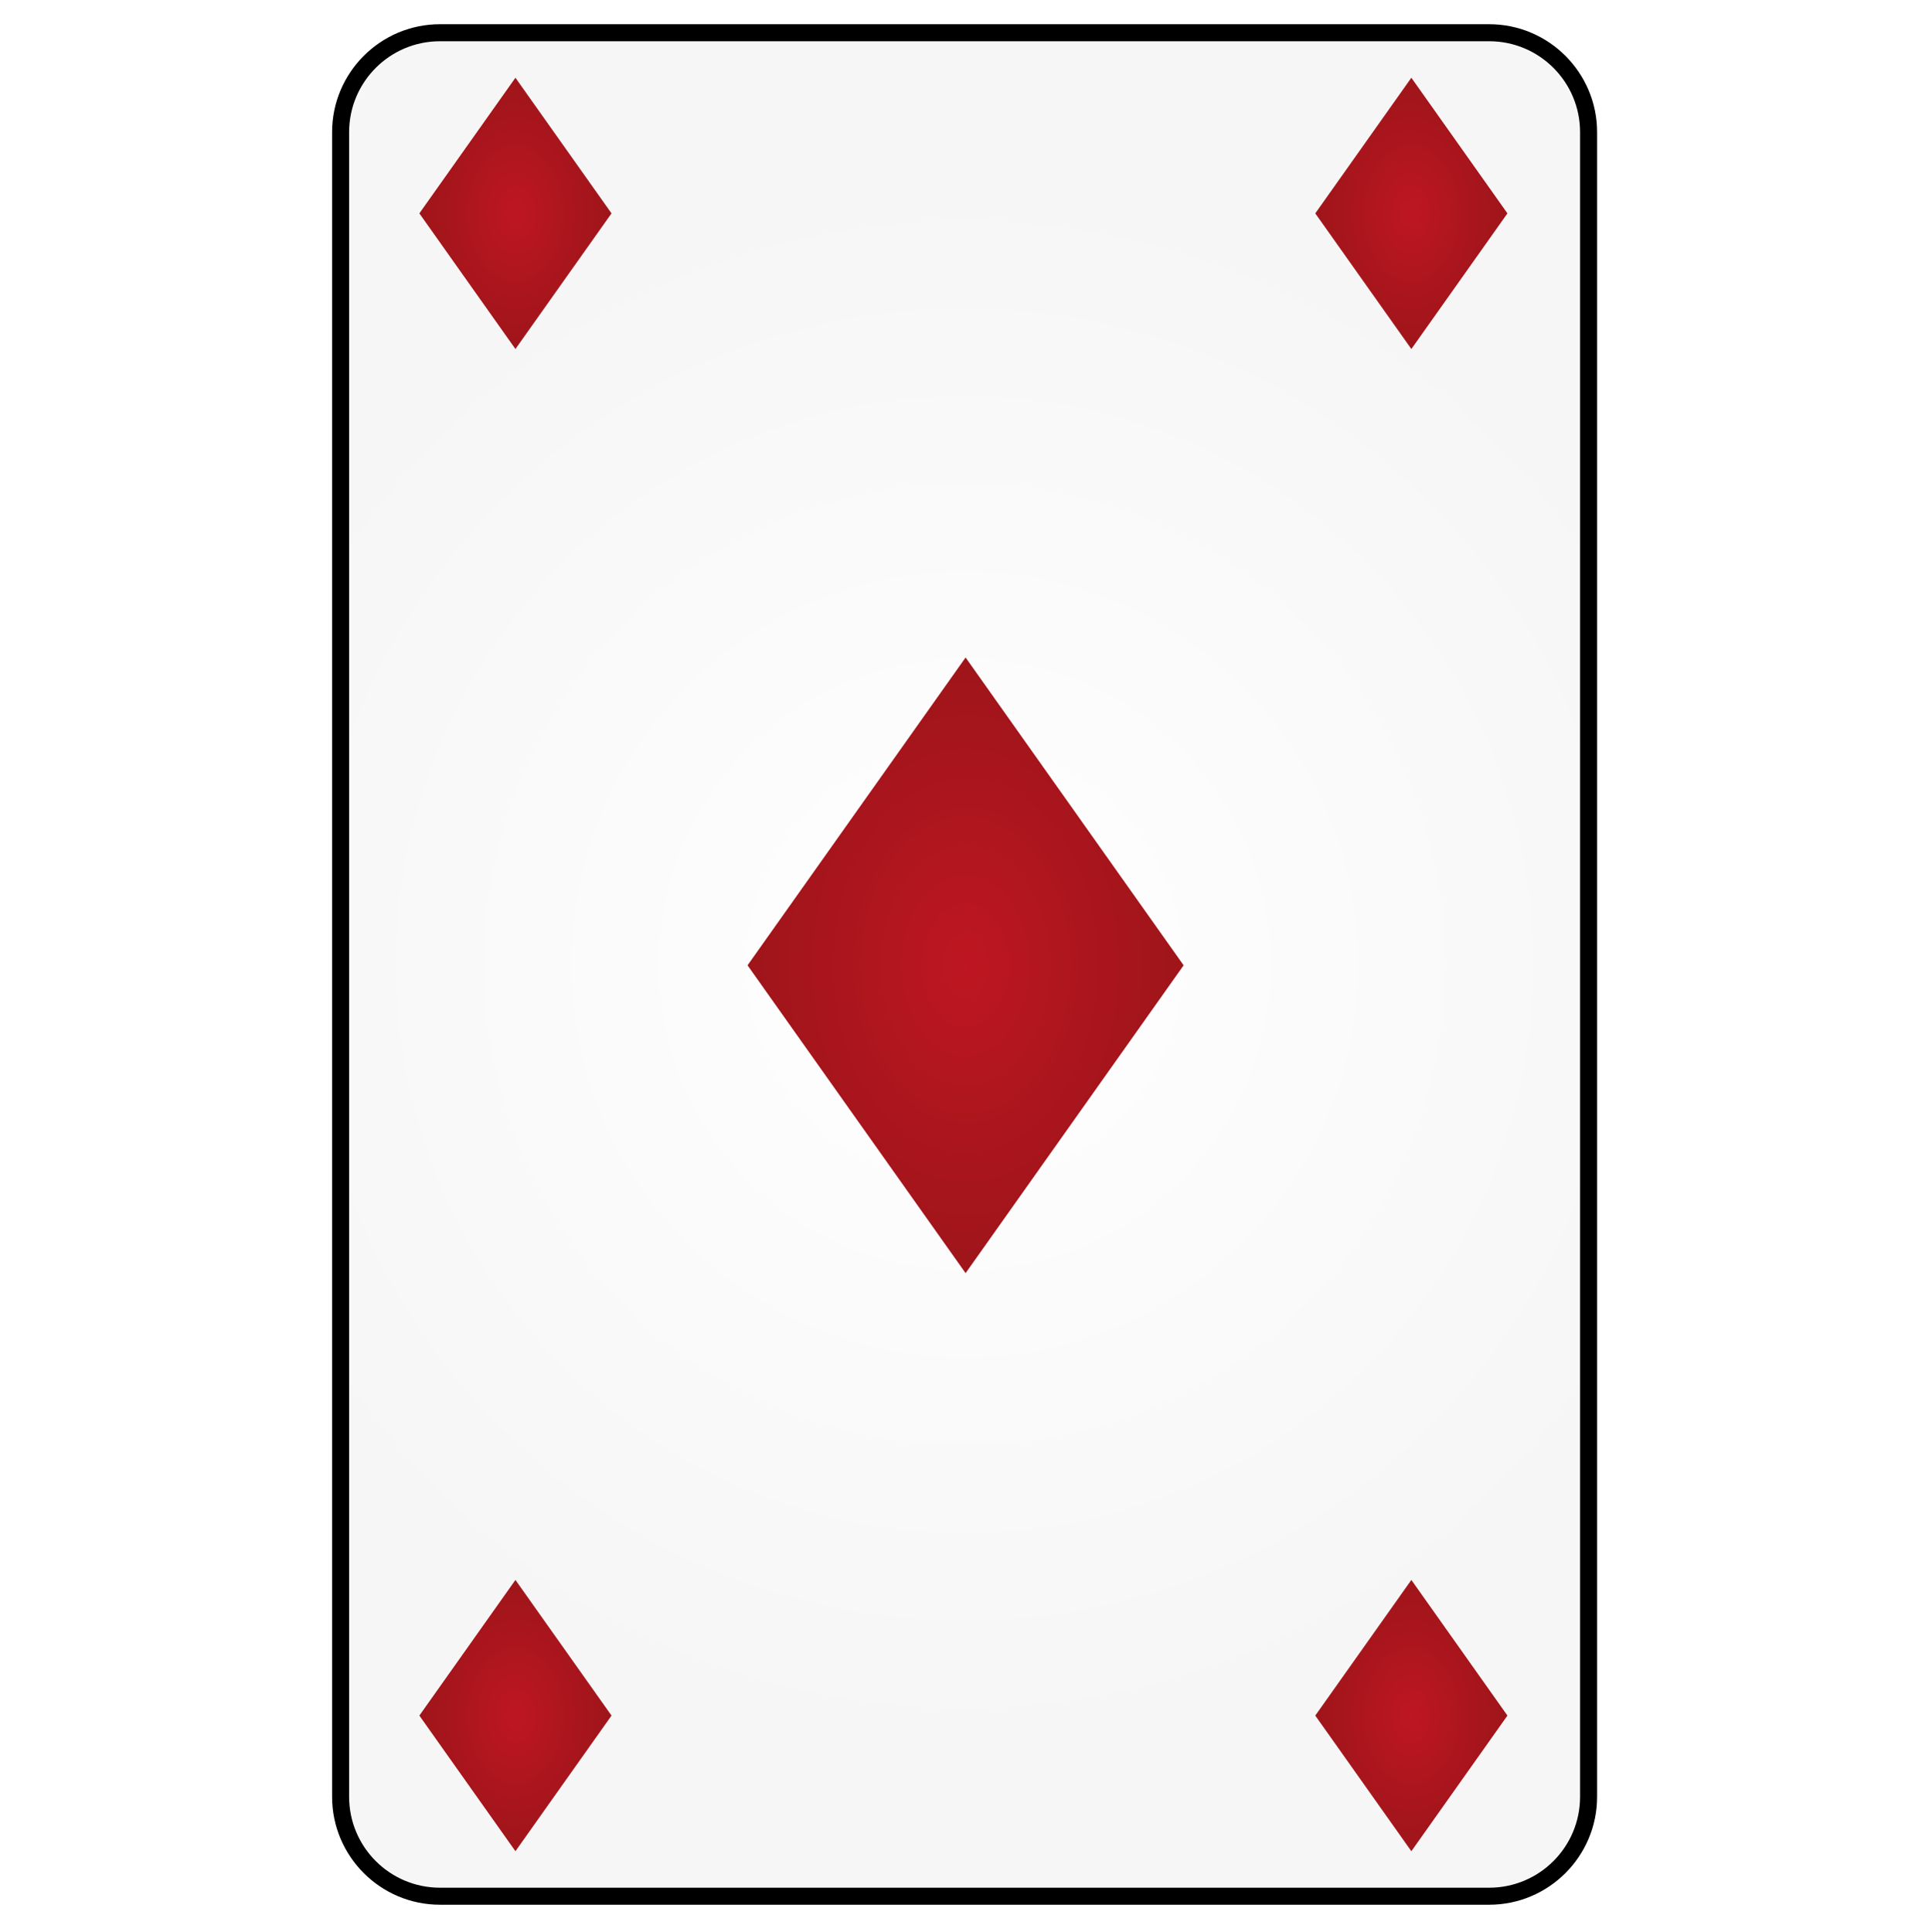
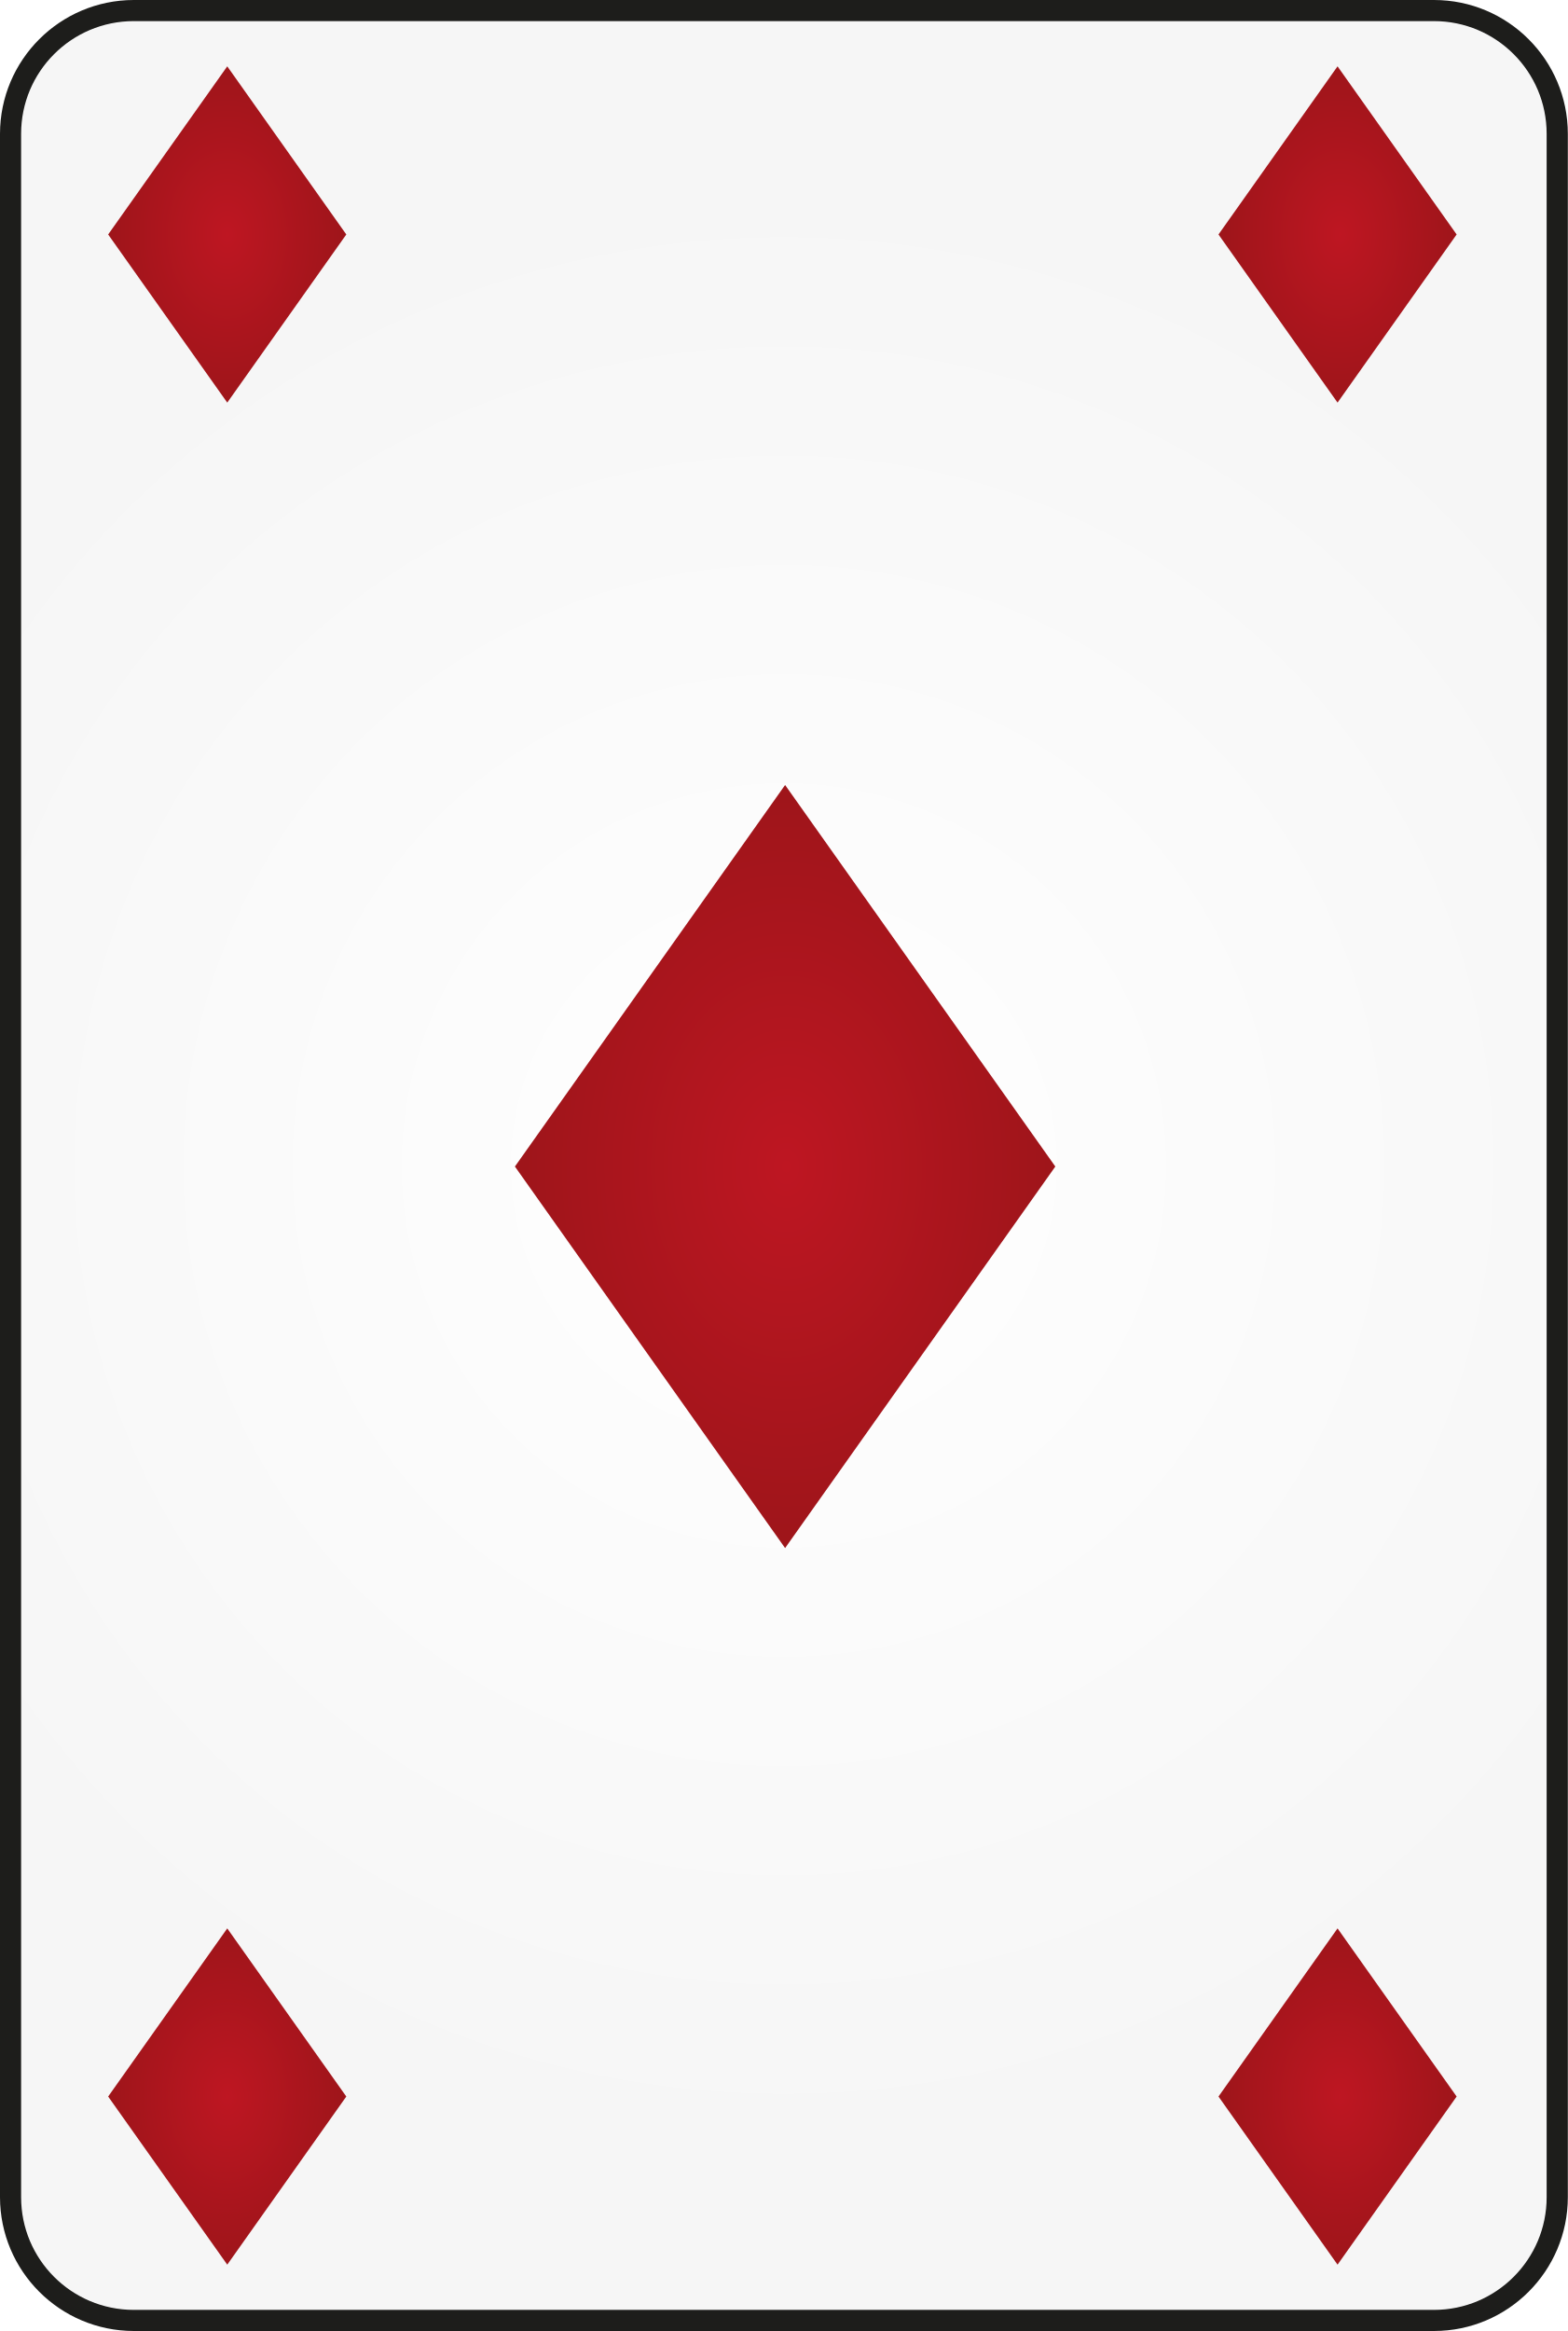
- <svg xmlns="http://www.w3.org/2000/svg" viewBox="0 0 566.93 566.93">
-   <radialGradient id="a" cx="283.166" cy="283.13" r="232.778" gradientUnits="userSpaceOnUse">
-     <stop offset="0" stop-color="#fff" />
-     <stop offset=".993" stop-color="#f6f6f6" />
-     <stop offset="1" stop-color="#f6f6f6" />
-   </radialGradient>
-   <path d="M129.175 556.654c-16.096 0-29.191-13.096-29.191-29.191V38.799c0-16.097 13.095-29.192 29.191-29.192h307.982c16.097 0 29.192 13.095 29.192 29.192v488.664c0 16.095-13.095 29.191-29.192 29.191H129.175z" fill="url(#a)" />
-   <path d="M437.157 12.107c14.741 0 26.692 11.95 26.692 26.691v488.665c0 14.741-11.95 26.691-26.692 26.691H129.175c-14.741 0-26.691-11.95-26.691-26.691V38.798c0-14.74 11.95-26.691 26.691-26.691h307.982m0-5H129.175c-17.475 0-31.691 14.217-31.691 31.691v488.665c0 17.475 14.216 31.691 31.691 31.691h307.982c17.475 0 31.692-14.216 31.692-31.691V38.798c0-17.474-14.217-31.691-31.692-31.691z" />
-   <radialGradient id="b" cx="283.44" cy="283.377" r="90.364" gradientTransform="matrix(.70834 0 0 1 82.688 0)" gradientUnits="userSpaceOnUse">
-     <stop offset="0" stop-color="#be1622" />
-     <stop offset="1" stop-color="#9e151a" />
-   </radialGradient>
-   <path fill="url(#b)" d="M283.459 373.74l64.008-90.363-64.008-90.364-64.008 90.364z" />
-   <radialGradient id="c" cx="31.939" cy="745.791" r="141.741" gradientUnits="userSpaceOnUse">
-     <stop offset="0" stop-color="#3c3c3b" />
-     <stop offset="1" />
-   </radialGradient>
-   <path d="M102.823 816.657c70.83 0 70.866-70.866 70.866-70.866s.036-42.816-70.866-70.866S31.92 604.06 31.92 604.06s.036 42.816-70.866 70.866-70.866 70.866-70.866 70.866.036 70.866 70.866 70.866c69.581 0 70.843-68.348 70.866-70.76-.024 141.696-70.866 141.627-70.866 141.627h141.77c-70.832 0-70.904-141.697-70.904-141.697s.072 70.83 70.903 70.83z" fill="url(#c)" />
-   <radialGradient id="d" cx="-227.541" cy="70.866" r="141.742" gradientUnits="userSpaceOnUse">
-     <stop offset="0" stop-color="#3c3c3b" />
-     <stop offset="1" />
-   </radialGradient>
-   <path d="M-156.675 141.714c70.866 0 70.866-70.831 70.866-70.831s0-70.902-70.866-70.902c0 0 .036-70.866-70.866-70.866v.038c-70.9 0-70.865 70.866-70.865 70.866-70.867 0-70.867 70.901-70.867 70.901s0 70.831 70.867 70.831c69.216 0 70.827-67.557 70.865-70.703-.043 141.638-70.865 141.57-70.865 141.57h141.732c-70.423 0-70.864-139.907-70.866-141.657.023 2.508 1.3 70.753 70.865 70.753z" fill="url(#d)" />
-   <radialGradient id="e" cx="96.878" cy="62.637" r="39.818" gradientTransform="matrix(.70834 0 0 1 82.688 0)" gradientUnits="userSpaceOnUse">
-     <stop offset="0" stop-color="#be1622" />
-     <stop offset="1" stop-color="#9e151a" />
-   </radialGradient>
-   <path fill="url(#e)" d="M151.31 102.456l28.205-39.819L151.31 22.82l-28.205 39.818z" />
-   <radialGradient id="f" cx="468.181" cy="62.637" r="39.818" gradientTransform="matrix(.70834 0 0 1 82.688 0)" gradientUnits="userSpaceOnUse">
-     <stop offset="0" stop-color="#be1622" />
-     <stop offset="1" stop-color="#9e151a" />
-   </radialGradient>
-   <path fill="url(#f)" d="M414.318 102.456l28.205-39.819-28.205-39.818-28.205 39.818z" />
-   <radialGradient id="g" cx="96.878" cy="503.624" r="39.818" gradientTransform="matrix(.70834 0 0 1 82.688 0)" gradientUnits="userSpaceOnUse">
-     <stop offset="0" stop-color="#be1622" />
-     <stop offset="1" stop-color="#9e151a" />
-   </radialGradient>
-   <path fill="url(#g)" d="M151.31 543.442l28.205-39.818-28.205-39.818-28.205 39.818z" />
-   <radialGradient id="h" cx="468.181" cy="503.624" r="39.818" gradientTransform="matrix(.70834 0 0 1 82.688 0)" gradientUnits="userSpaceOnUse">
-     <stop offset="0" stop-color="#be1622" />
-     <stop offset="1" stop-color="#9e151a" />
-   </radialGradient>
-   <path fill="url(#h)" d="M414.318 543.442l28.205-39.818-28.205-39.818-28.205 39.818z" />
+ <svg xmlns="http://www.w3.org/2000/svg" xmlns:xlink="http://www.w3.org/1999/xlink" viewBox="0 0 371.36 552.05">
+   <defs>
+     <radialGradient id="b" cx="185.68" cy="276.02" r="232.78" gradientUnits="userSpaceOnUse">
+       <stop offset="0" stop-color="#fff" />
+       <stop offset="1" stop-color="#f6f6f6" />
+     </radialGradient>
+     <radialGradient id="a" cx="185.96" cy="276.27" r="90.36" gradientTransform="matrix(.71 0 0 1 54.26 0)" gradientUnits="userSpaceOnUse">
+       <stop offset="0" stop-color="#be1622" />
+       <stop offset="1" stop-color="#9e151a" />
+     </radialGradient>
+     <radialGradient id="c" cx="-.61" cy="55.53" r="39.82" xlink:href="#a" />
+     <radialGradient id="d" cx="370.7" cy="55.53" r="39.82" xlink:href="#a" />
+     <radialGradient id="e" cx="-.61" cy="496.52" r="39.82" xlink:href="#a" />
+     <radialGradient id="f" cx="370.7" cy="496.52" r="39.82" xlink:href="#a" />
+   </defs>
+   <rect x="2.5" y="2.5" width="366.36" height="547.05" rx="29.19" ry="29.19" fill="url(#b)" />
+   <path d="M339.67 5a26.69 26.69 0 0 1 26.69 26.69v488.67a26.69 26.69 0 0 1-26.69 26.69h-308A26.69 26.69 0 0 1 5 520.36V31.69A26.69 26.69 0 0 1 31.69 5h308m0-5h-308A31.73 31.73 0 0 0 0 31.69v488.67a31.73 31.73 0 0 0 31.69 31.69h308a31.72 31.72 0 0 0 31.69-31.69V31.69A31.72 31.72 0 0 0 339.67 0z" fill="#1d1d1b" />
+   <path fill="url(#a)" d="M185.97 366.63l64.01-90.36-64.01-90.36-64 90.36 64 90.36z" />
+   <path fill="url(#c)" d="M53.83 95.35l28.2-39.82-28.2-39.82-28.21 39.82 28.21 39.82z" />
+   <path fill="url(#d)" d="M316.83 95.35l28.21-39.82-28.21-39.82-28.2 39.82 28.2 39.82z" />
+   <path fill="url(#e)" d="M53.83 536.34l28.2-39.82-28.2-39.82-28.21 39.82 28.21 39.82z" />
+   <path fill="url(#f)" d="M316.83 536.34l28.21-39.82-28.21-39.82-28.2 39.82 28.2 39.82z" />
</svg>
